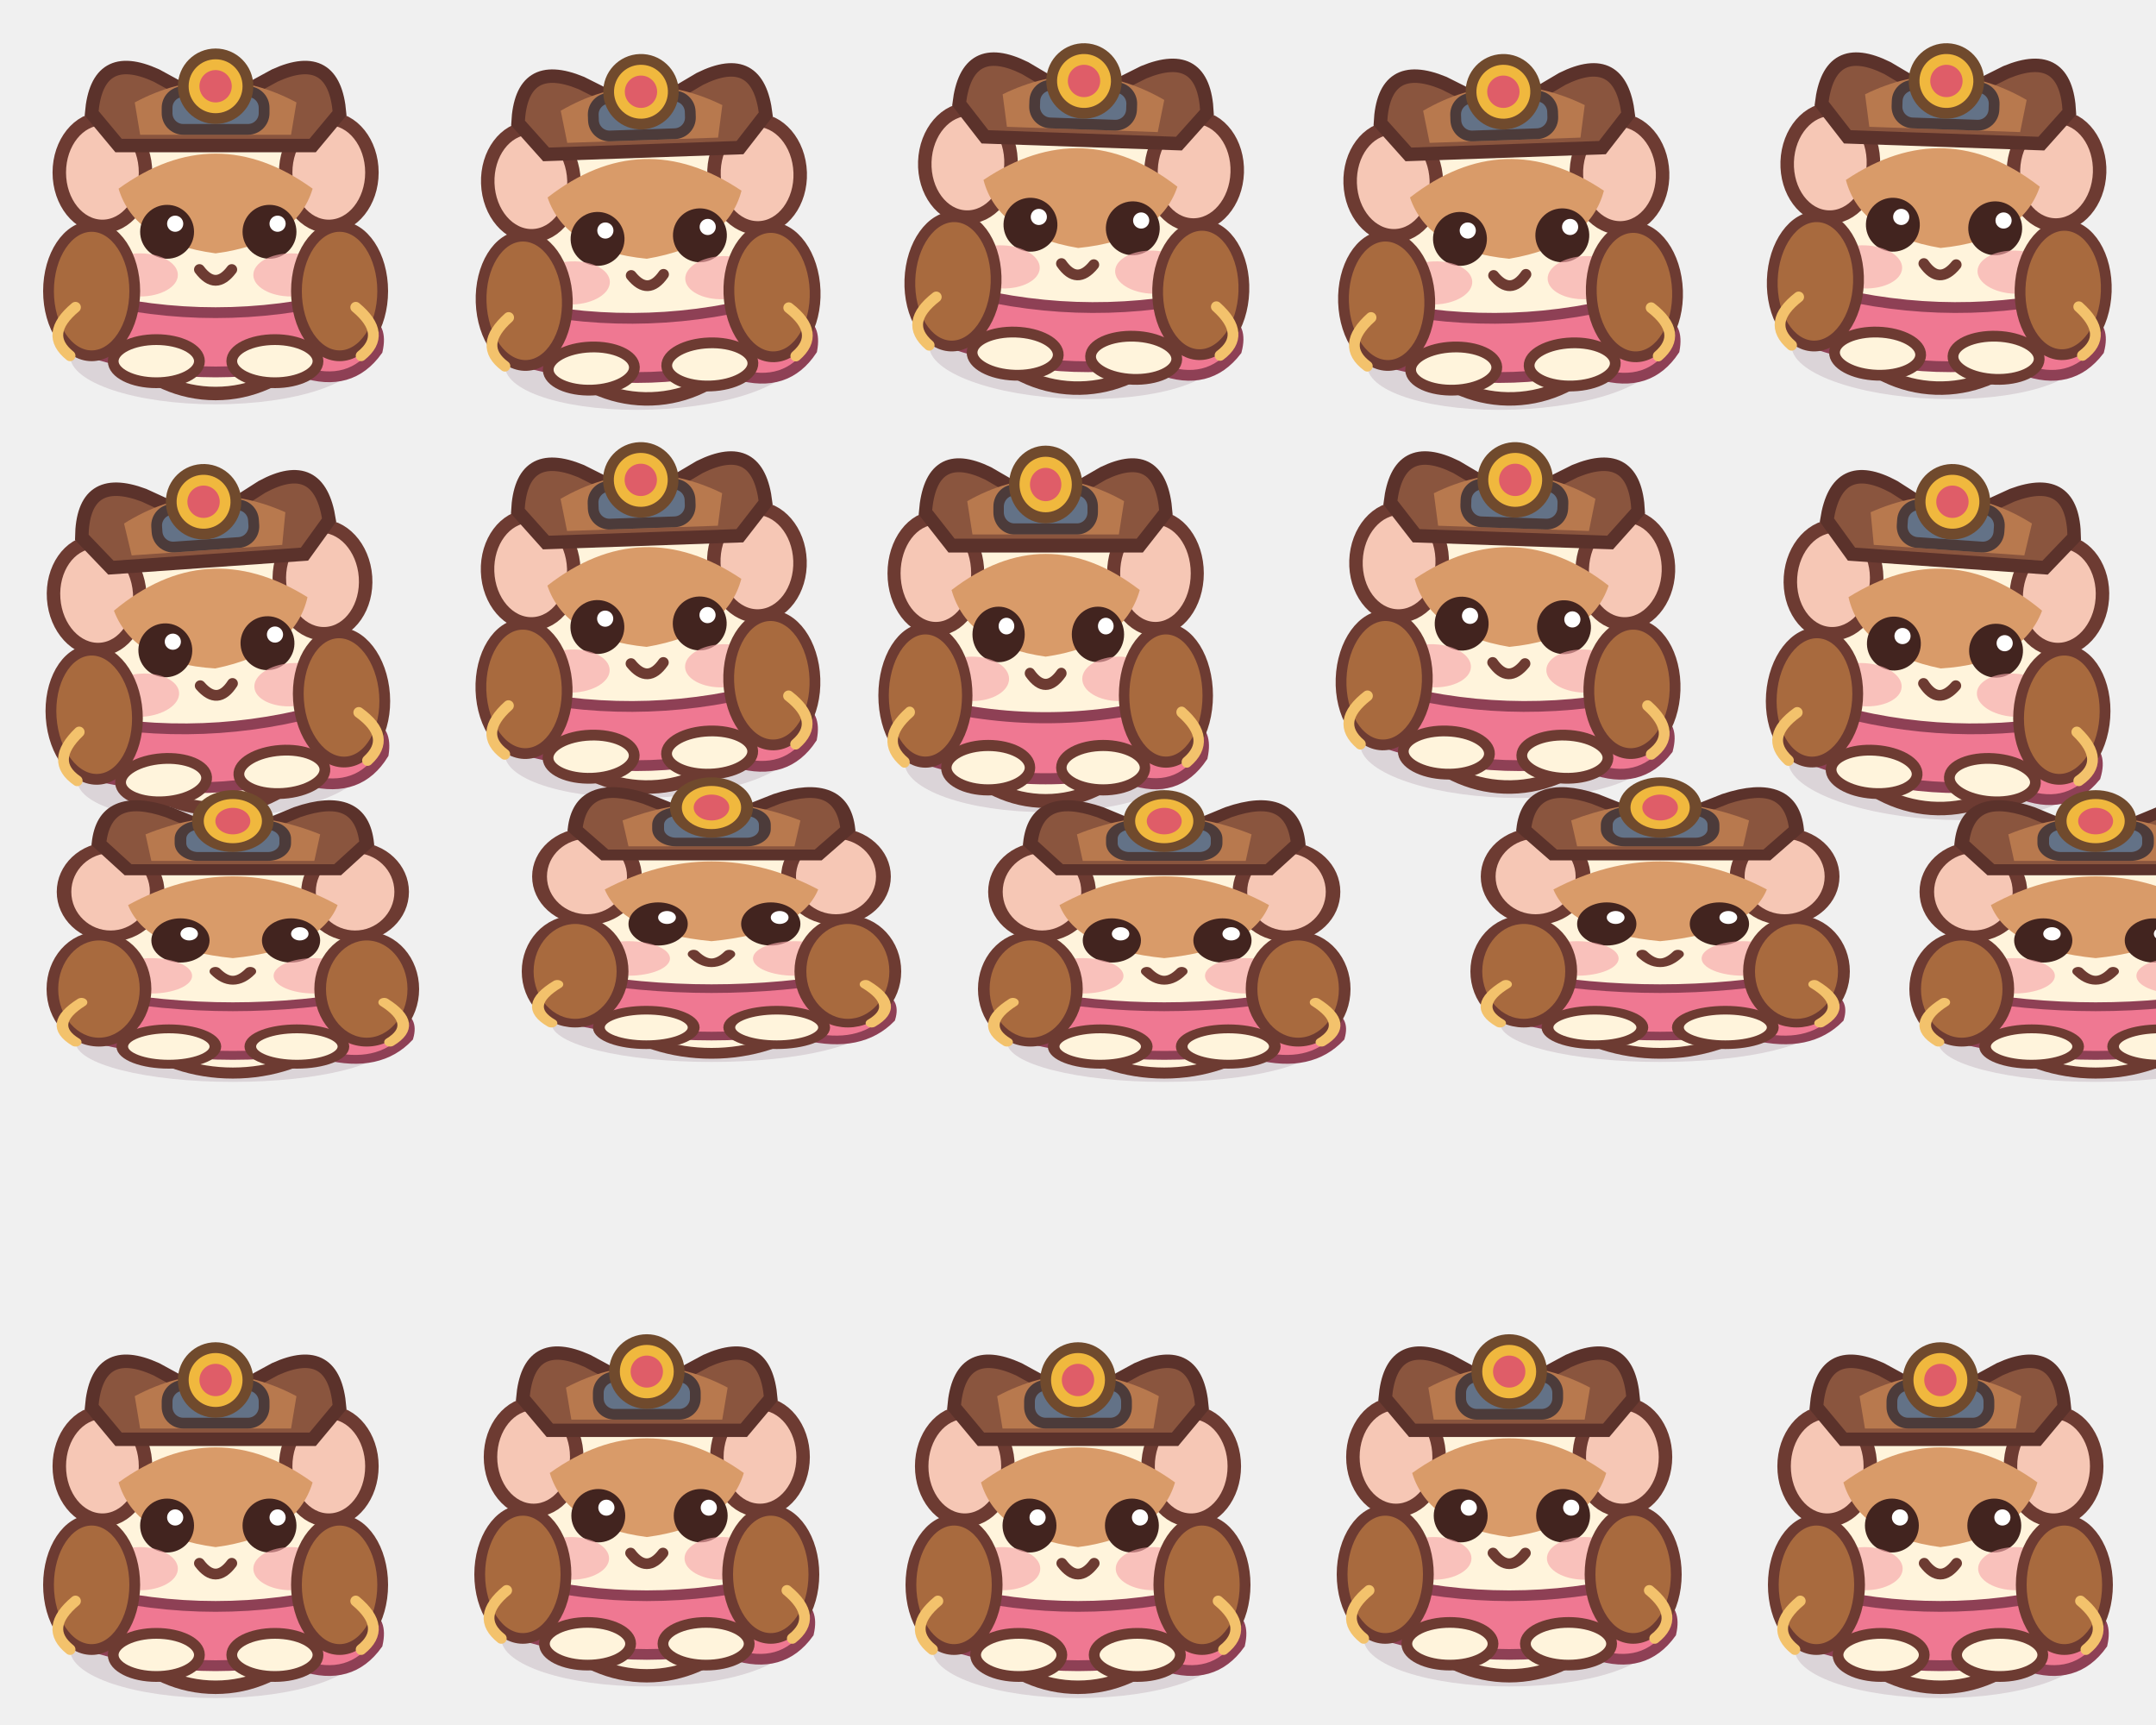
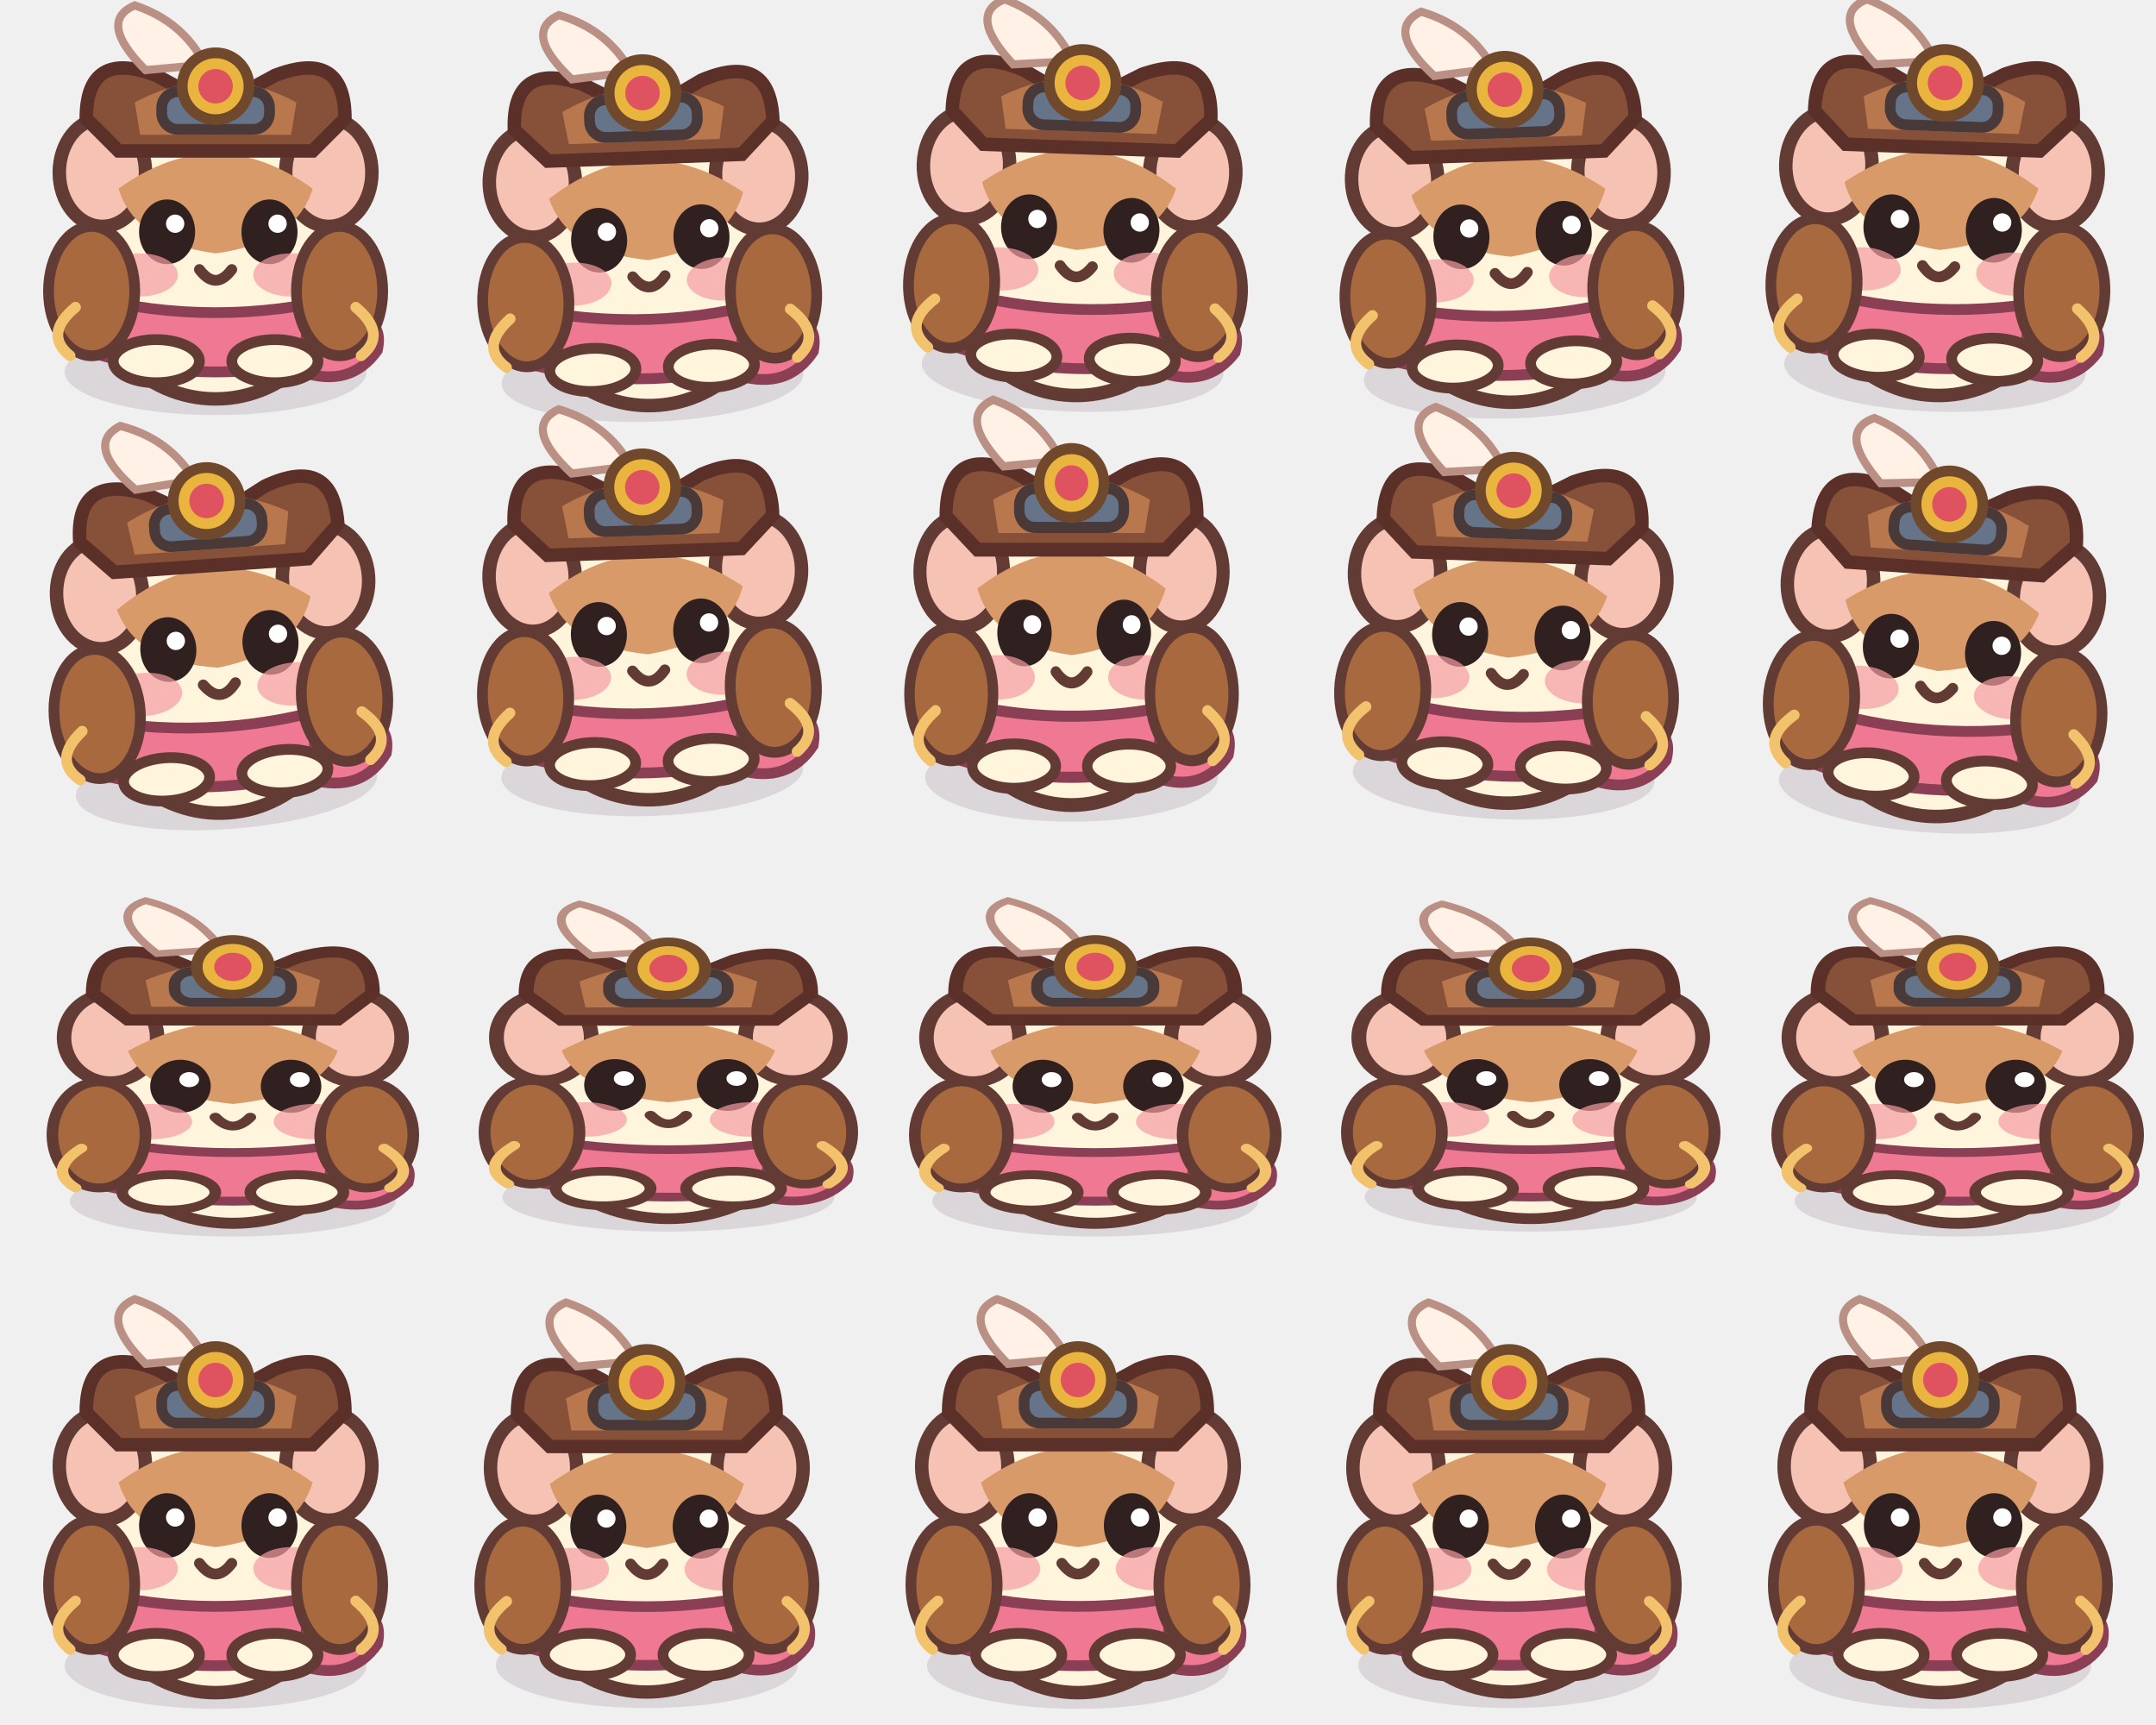
- <svg xmlns="http://www.w3.org/2000/svg" width="400" height="320" viewBox="0 0 400 320">
+ <svg xmlns="http://www.w3.org/2000/svg" width="640" height="512" viewBox="0 0 640 512">
  <defs>
-     <g id="zip">
-       <ellipse cx="40" cy="66" rx="27" ry="9" fill="#7b5268" opacity=".18" />
-       <ellipse cx="40" cy="48" rx="24" ry="25" fill="#fff4dc" stroke="#6d3b32" stroke-width="2.5" />
-       <ellipse cx="19" cy="32" rx="8" ry="10" fill="#f6c7b5" stroke="#6d3b32" stroke-width="2.5" />
-       <ellipse cx="61" cy="32" rx="8" ry="10" fill="#f6c7b5" stroke="#6d3b32" stroke-width="2.5" />
-       <path d="M22 35 Q40 22 58 35 Q55 45 40 47 Q25 45 22 35Z" fill="#d99b69" />
-       <circle cx="31" cy="43" r="5" fill="#42241f" />
-       <circle cx="50" cy="43" r="5" fill="#42241f" />
-       <circle cx="32.5" cy="41.5" r="1.5" fill="white" />
-       <circle cx="51.5" cy="41.5" r="1.5" fill="white" />
-       <ellipse cx="26" cy="51" rx="7" ry="4" fill="#f6a6a9" opacity=".65" />
-       <ellipse cx="54" cy="51" rx="7" ry="4" fill="#f6a6a9" opacity=".65" />
-       <path d="M37 50 Q40 54 43 50" fill="none" stroke="#6d3b32" stroke-width="2" stroke-linecap="round" />
-       <path d="M17 21 Q18 9 29 14 L40 20 L51 14 Q62 9 63 21 L58 27 L22 27Z" fill="#8a553e" stroke="#5b322b" stroke-width="2.5" />
-       <path d="M25 19 Q40 11 55 19 L54 25 L26 25Z" fill="#b8794e" />
-       <rect x="31" y="17" width="18" height="7" rx="3" fill="#637287" stroke="#4c3b3a" stroke-width="2" />
-       <circle cx="40" cy="16" r="6" fill="#f0b83e" stroke="#704a2d" stroke-width="2" />
-       <circle cx="40" cy="16" r="3" fill="#df5d68" />
-       <path d="M16 55 Q40 61 64 55 L61 66 Q40 72 19 66Z" fill="#ef7892" stroke="#8e4055" stroke-width="2" />
-       <path d="M57 61 Q72 56 70 65 Q65 72 56 69" fill="#ef7892" stroke="#8e4055" stroke-width="2" />
-       <ellipse cx="17" cy="54" rx="8" ry="12" fill="#a86a3e" stroke="#6d3b32" stroke-width="2" />
-       <ellipse cx="63" cy="54" rx="8" ry="12" fill="#a86a3e" stroke="#6d3b32" stroke-width="2" />
-       <path d="M14 57 Q8 62 13 66" fill="none" stroke="#f3c26c" stroke-width="2" stroke-linecap="round" />
-       <path d="M66 57 Q72 62 67 66" fill="none" stroke="#f3c26c" stroke-width="2" stroke-linecap="round" />
-       <ellipse cx="29" cy="67" rx="8" ry="4" fill="#fff4dc" stroke="#6d3b32" stroke-width="2" />
-       <ellipse cx="51" cy="67" rx="8" ry="4" fill="#fff4dc" stroke="#6d3b32" stroke-width="2" />
+     <g id="zip" transform="scale(1.6)">
+       <ellipse cx="40" cy="69" rx="28" ry="8" fill="#6d4b5d" opacity=".16" />
+       <ellipse cx="40" cy="49" rx="24" ry="25" fill="#fff4dc" stroke="#633b35" stroke-width="2.5" />
+       <ellipse cx="19" cy="32" rx="8" ry="10" fill="#f5c2b4" stroke="#633b35" stroke-width="2.5" />
+       <ellipse cx="61" cy="32" rx="8" ry="10" fill="#f5c2b4" stroke="#633b35" stroke-width="2.5" />
+       <path d="M22 35Q40 22 58 35Q55 45 40 47Q25 45 22 35Z" fill="#d79a68" />
+       <ellipse cx="31" cy="43" rx="5.2" ry="6" fill="#30201f" />
+       <ellipse cx="50" cy="43" rx="5.2" ry="6" fill="#30201f" />
+       <circle cx="32.5" cy="41.5" r="1.7" fill="#fff" />
+       <circle cx="51.5" cy="41.5" r="1.7" fill="#fff" />
+       <ellipse cx="26" cy="51" rx="7" ry="4" fill="#f39ba1" opacity=".7" />
+       <ellipse cx="54" cy="51" rx="7" ry="4" fill="#f39ba1" opacity=".7" />
+       <path d="M37 50Q40 54 43 50" fill="none" stroke="#633b35" stroke-width="2" stroke-linecap="round" />
+       <path d="M16 22Q16 9 29 14L40 20L51 14Q64 9 64 22L58 28H22Z" fill="#875039" stroke="#5b3029" stroke-width="2.5" />
+       <path d="M25 19Q40 11 55 19L54 25H26Z" fill="#b8774c" />
+       <path d="M27 13Q18 4 25 1Q34 4 38 12Z" fill="#fff1e5" stroke="#b99083" stroke-width="1.5" />
+       <rect x="30" y="17" width="20" height="7" rx="3" fill="#657489" stroke="#493a39" stroke-width="2" />
+       <circle cx="40" cy="16" r="6.2" fill="#e9b53e" stroke="#70482b" stroke-width="2" />
+       <circle cx="40" cy="16" r="3.2" fill="#df5361" />
+       <path d="M16 55Q40 61 64 55L61 66Q40 72 19 66Z" fill="#ef7893" stroke="#8b3f55" stroke-width="2" />
+       <path d="M57 61Q72 56 70 65Q65 72 56 69Z" fill="#ef7893" stroke="#8b3f55" stroke-width="2" />
+       <ellipse cx="17" cy="54" rx="8" ry="12" fill="#a7693d" stroke="#633b35" stroke-width="2" />
+       <ellipse cx="63" cy="54" rx="8" ry="12" fill="#a7693d" stroke="#633b35" stroke-width="2" />
+       <path d="M14 57Q8 62 13 66M66 57Q72 62 67 66" fill="none" stroke="#f3c26c" stroke-width="2" stroke-linecap="round" />
+       <ellipse cx="29" cy="67" rx="8" ry="4" fill="#fff4dc" stroke="#633b35" stroke-width="2" />
+       <ellipse cx="51" cy="67" rx="8" ry="4" fill="#fff4dc" stroke="#633b35" stroke-width="2" />
    </g>
  </defs>
-   <use href="#zip" x="0" y="0" />
-   <use href="#zip" x="80" y="0" transform="rotate(-2 120 48) translate(0 1)" />
-   <use href="#zip" x="160" y="0" transform="translate(0 -1) rotate(2 200 48)" />
-   <use href="#zip" x="240" y="0" transform="rotate(-2 280 48) translate(0 1)" />
-   <use href="#zip" x="320" y="0" transform="translate(0 -1) rotate(2 360 48)" />
-   <use href="#zip" x="0" y="80" transform="translate(0 -3) rotate(-4 40 128)" />
-   <use href="#zip" x="80" y="80" transform="translate(0 -7) rotate(-2 120 128)" />
-   <use href="#zip" x="160" y="80" transform="translate(0 -9) scale(.97 1.03)" />
-   <use href="#zip" x="240" y="80" transform="translate(0 -7) rotate(2 280 128)" />
-   <use href="#zip" x="320" y="80" transform="translate(0 -3) rotate(4 360 128)" />
-   <use href="#zip" x="0" y="160" transform="translate(0 8) scale(1.08 .82)" />
-   <use href="#zip" x="80" y="160" transform="translate(0 9) scale(1.1 .8)" />
-   <use href="#zip" x="160" y="160" transform="translate(0 8) scale(1.08 .82)" />
-   <use href="#zip" x="240" y="160" transform="translate(0 9) scale(1.1 .8)" />
-   <use href="#zip" x="320" y="160" transform="translate(0 8) scale(1.08 .82)" />
-   <use href="#zip" x="0" y="240" />
-   <use href="#zip" x="80" y="240" transform="translate(0 1) scale(1 .99)" />
-   <use href="#zip" x="160" y="240" />
-   <use href="#zip" x="240" y="240" transform="translate(0 1) scale(1 .99)" />
-   <use href="#zip" x="320" y="240" />
+   <g transform="translate(0 0)">
+     <use href="#zip" />
+   </g>
+   <g transform="translate(128 0) rotate(-2 64 64)">
+     <use href="#zip" transform="translate(0 2)" />
+   </g>
+   <g transform="translate(256 0) rotate(2 64 64)">
+     <use href="#zip" transform="translate(0 -1)" />
+   </g>
+   <g transform="translate(384 0) rotate(-2 64 64)">
+     <use href="#zip" transform="translate(0 1)" />
+   </g>
+   <g transform="translate(512 0) rotate(2 64 64)">
+     <use href="#zip" transform="translate(0 -1)" />
+   </g>
+   <g transform="translate(0 128)">
+     <use href="#zip" transform="translate(0 -5) rotate(-4 64 64)" />
+   </g>
+   <g transform="translate(128 128)">
+     <use href="#zip" transform="translate(0 -9) rotate(-2 64 64)" />
+   </g>
+   <g transform="translate(256 128)">
+     <use href="#zip" transform="translate(0 -11) scale(.97 1.03)" />
+   </g>
+   <g transform="translate(384 128)">
+     <use href="#zip" transform="translate(0 -8) rotate(2 64 64)" />
+   </g>
+   <g transform="translate(512 128)">
+     <use href="#zip" transform="translate(0 -4) rotate(4 64 64)" />
+   </g>
+   <g transform="translate(0 256)">
+     <use href="#zip" transform="translate(0 10) scale(1.08 .82)" />
+   </g>
+   <g transform="translate(128 256)">
+     <use href="#zip" transform="translate(0 11) scale(1.1 .8)" />
+   </g>
+   <g transform="translate(256 256)">
+     <use href="#zip" transform="translate(0 10) scale(1.08 .82)" />
+   </g>
+   <g transform="translate(384 256)">
+     <use href="#zip" transform="translate(0 11) scale(1.1 .8)" />
+   </g>
+   <g transform="translate(512 256)">
+     <use href="#zip" transform="translate(0 10) scale(1.08 .82)" />
+   </g>
+   <g transform="translate(0 384)">
+     <use href="#zip" />
+   </g>
+   <g transform="translate(128 384)">
+     <use href="#zip" transform="translate(0 1) scale(1 .99)" />
+   </g>
+   <g transform="translate(256 384)">
+     <use href="#zip" />
+   </g>
+   <g transform="translate(384 384)">
+     <use href="#zip" transform="translate(0 1) scale(1 .99)" />
+   </g>
+   <g transform="translate(512 384)">
+     <use href="#zip" />
+   </g>
</svg>
